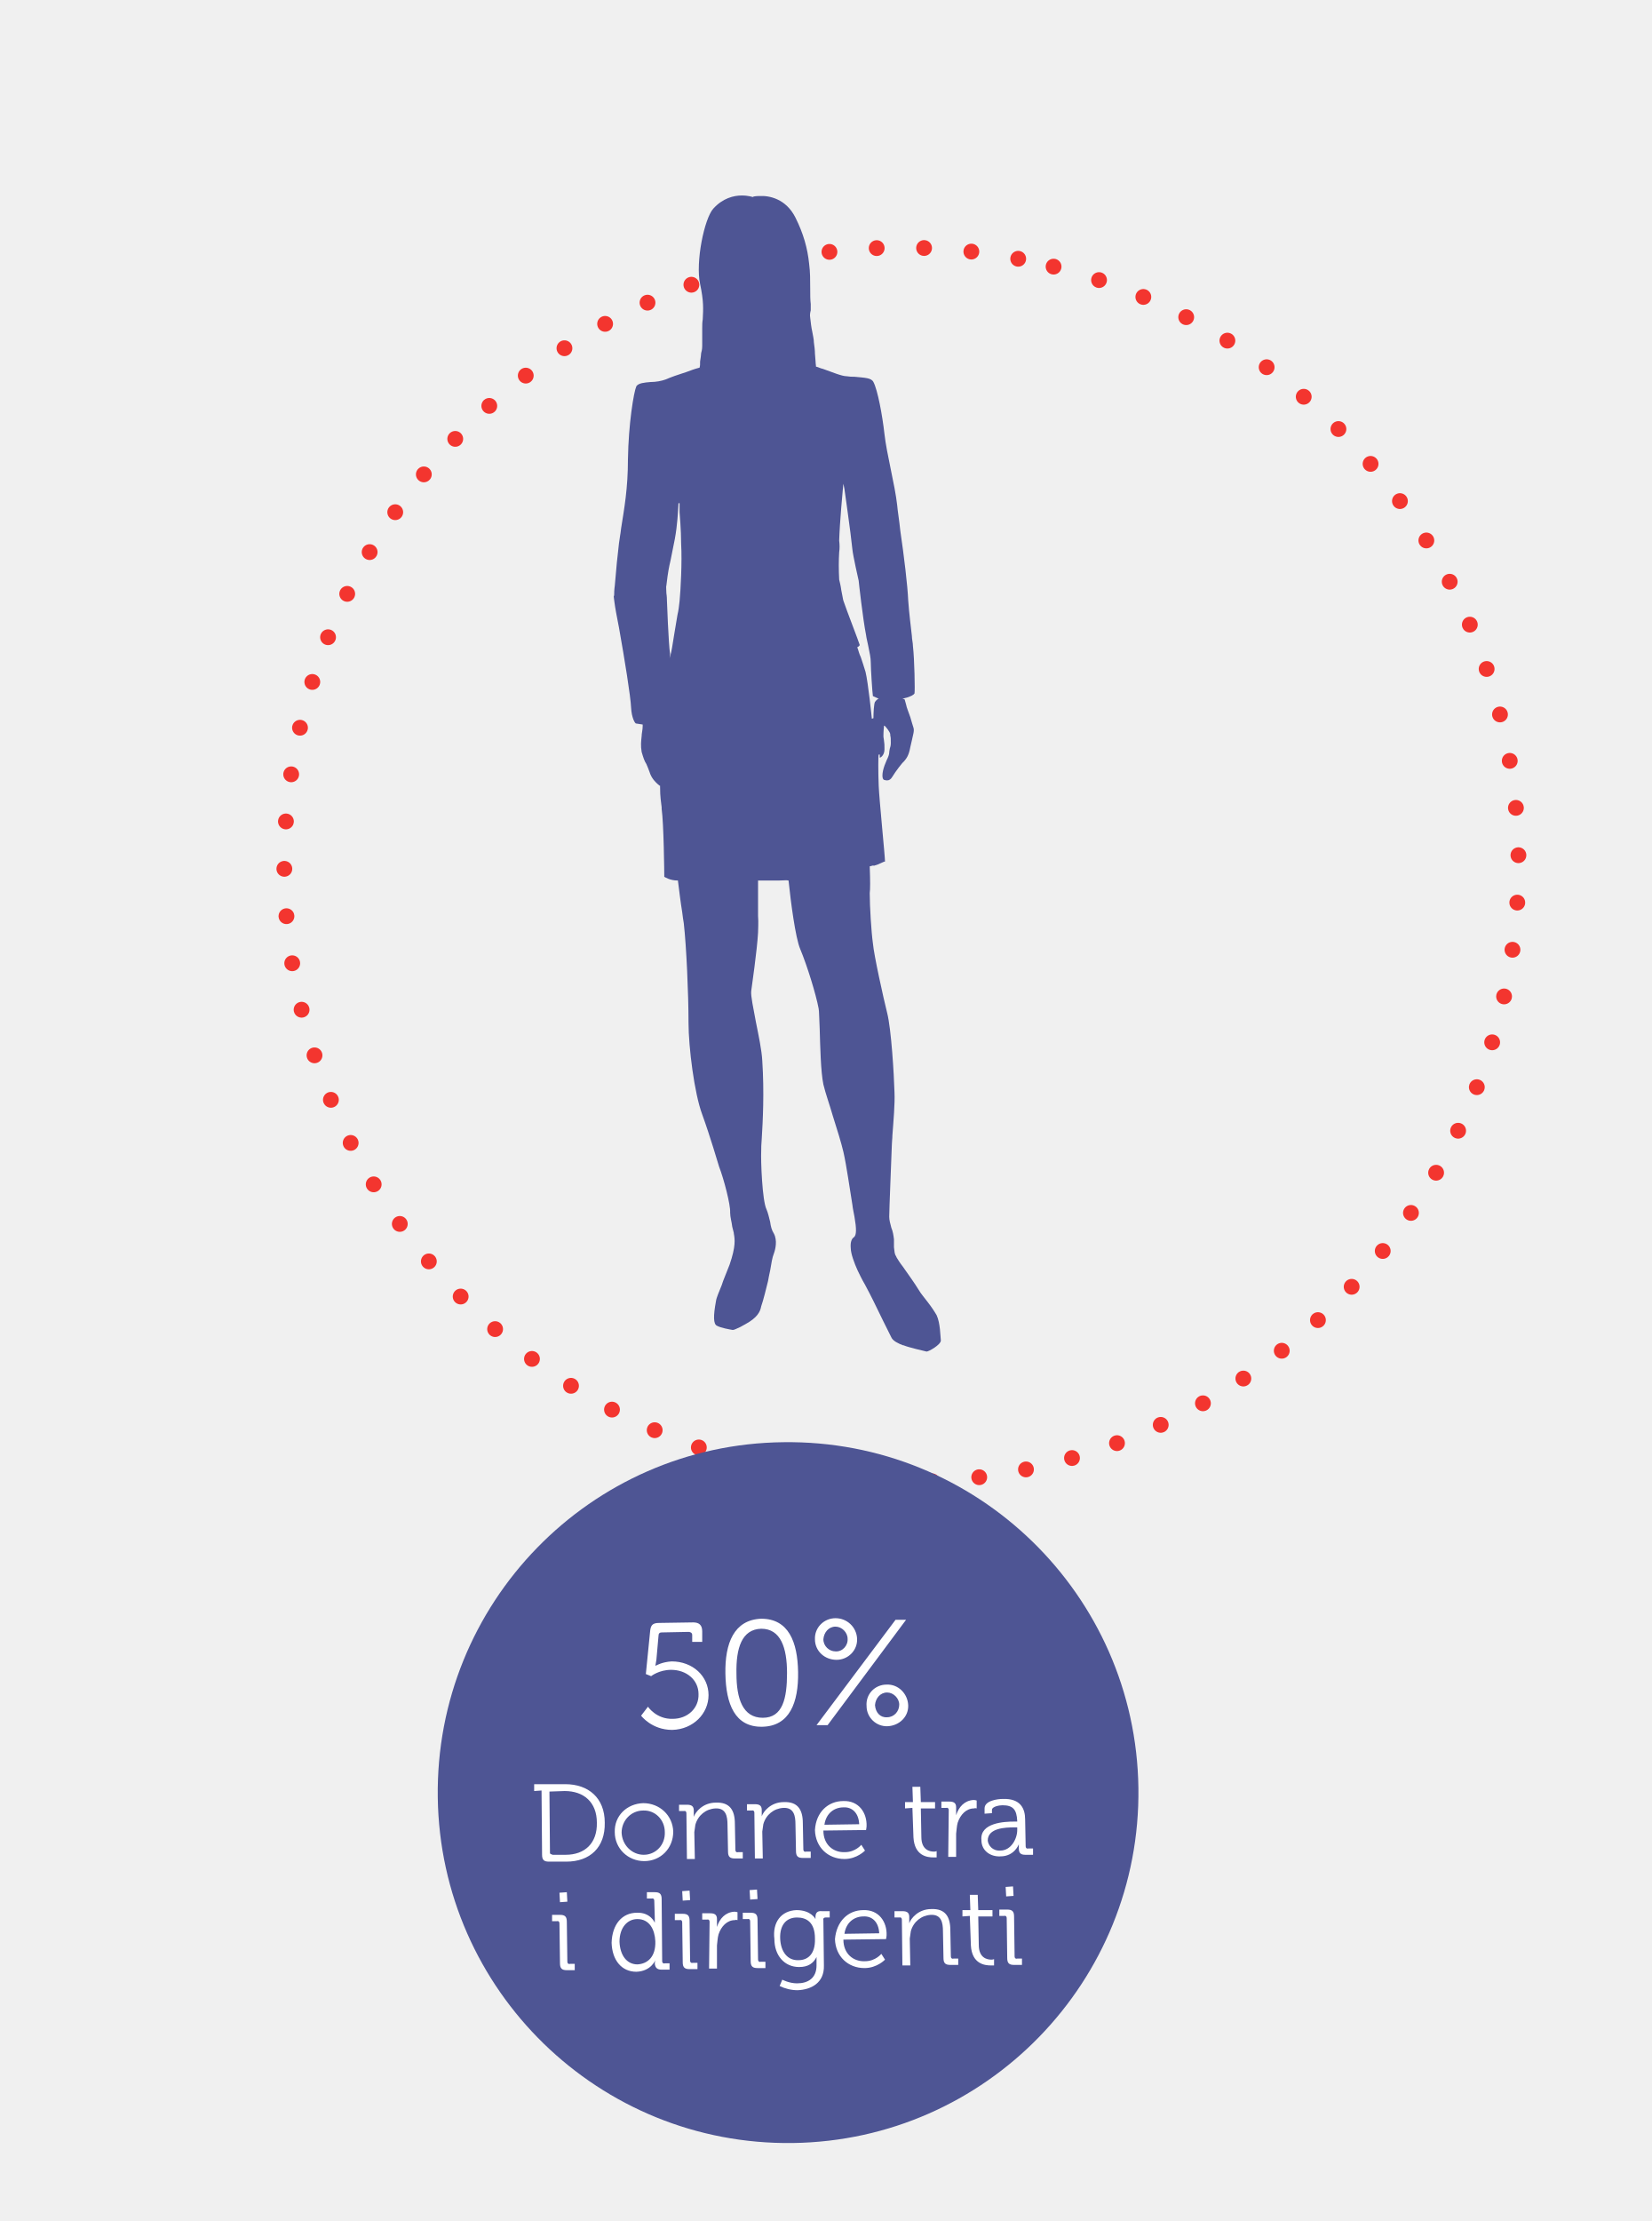
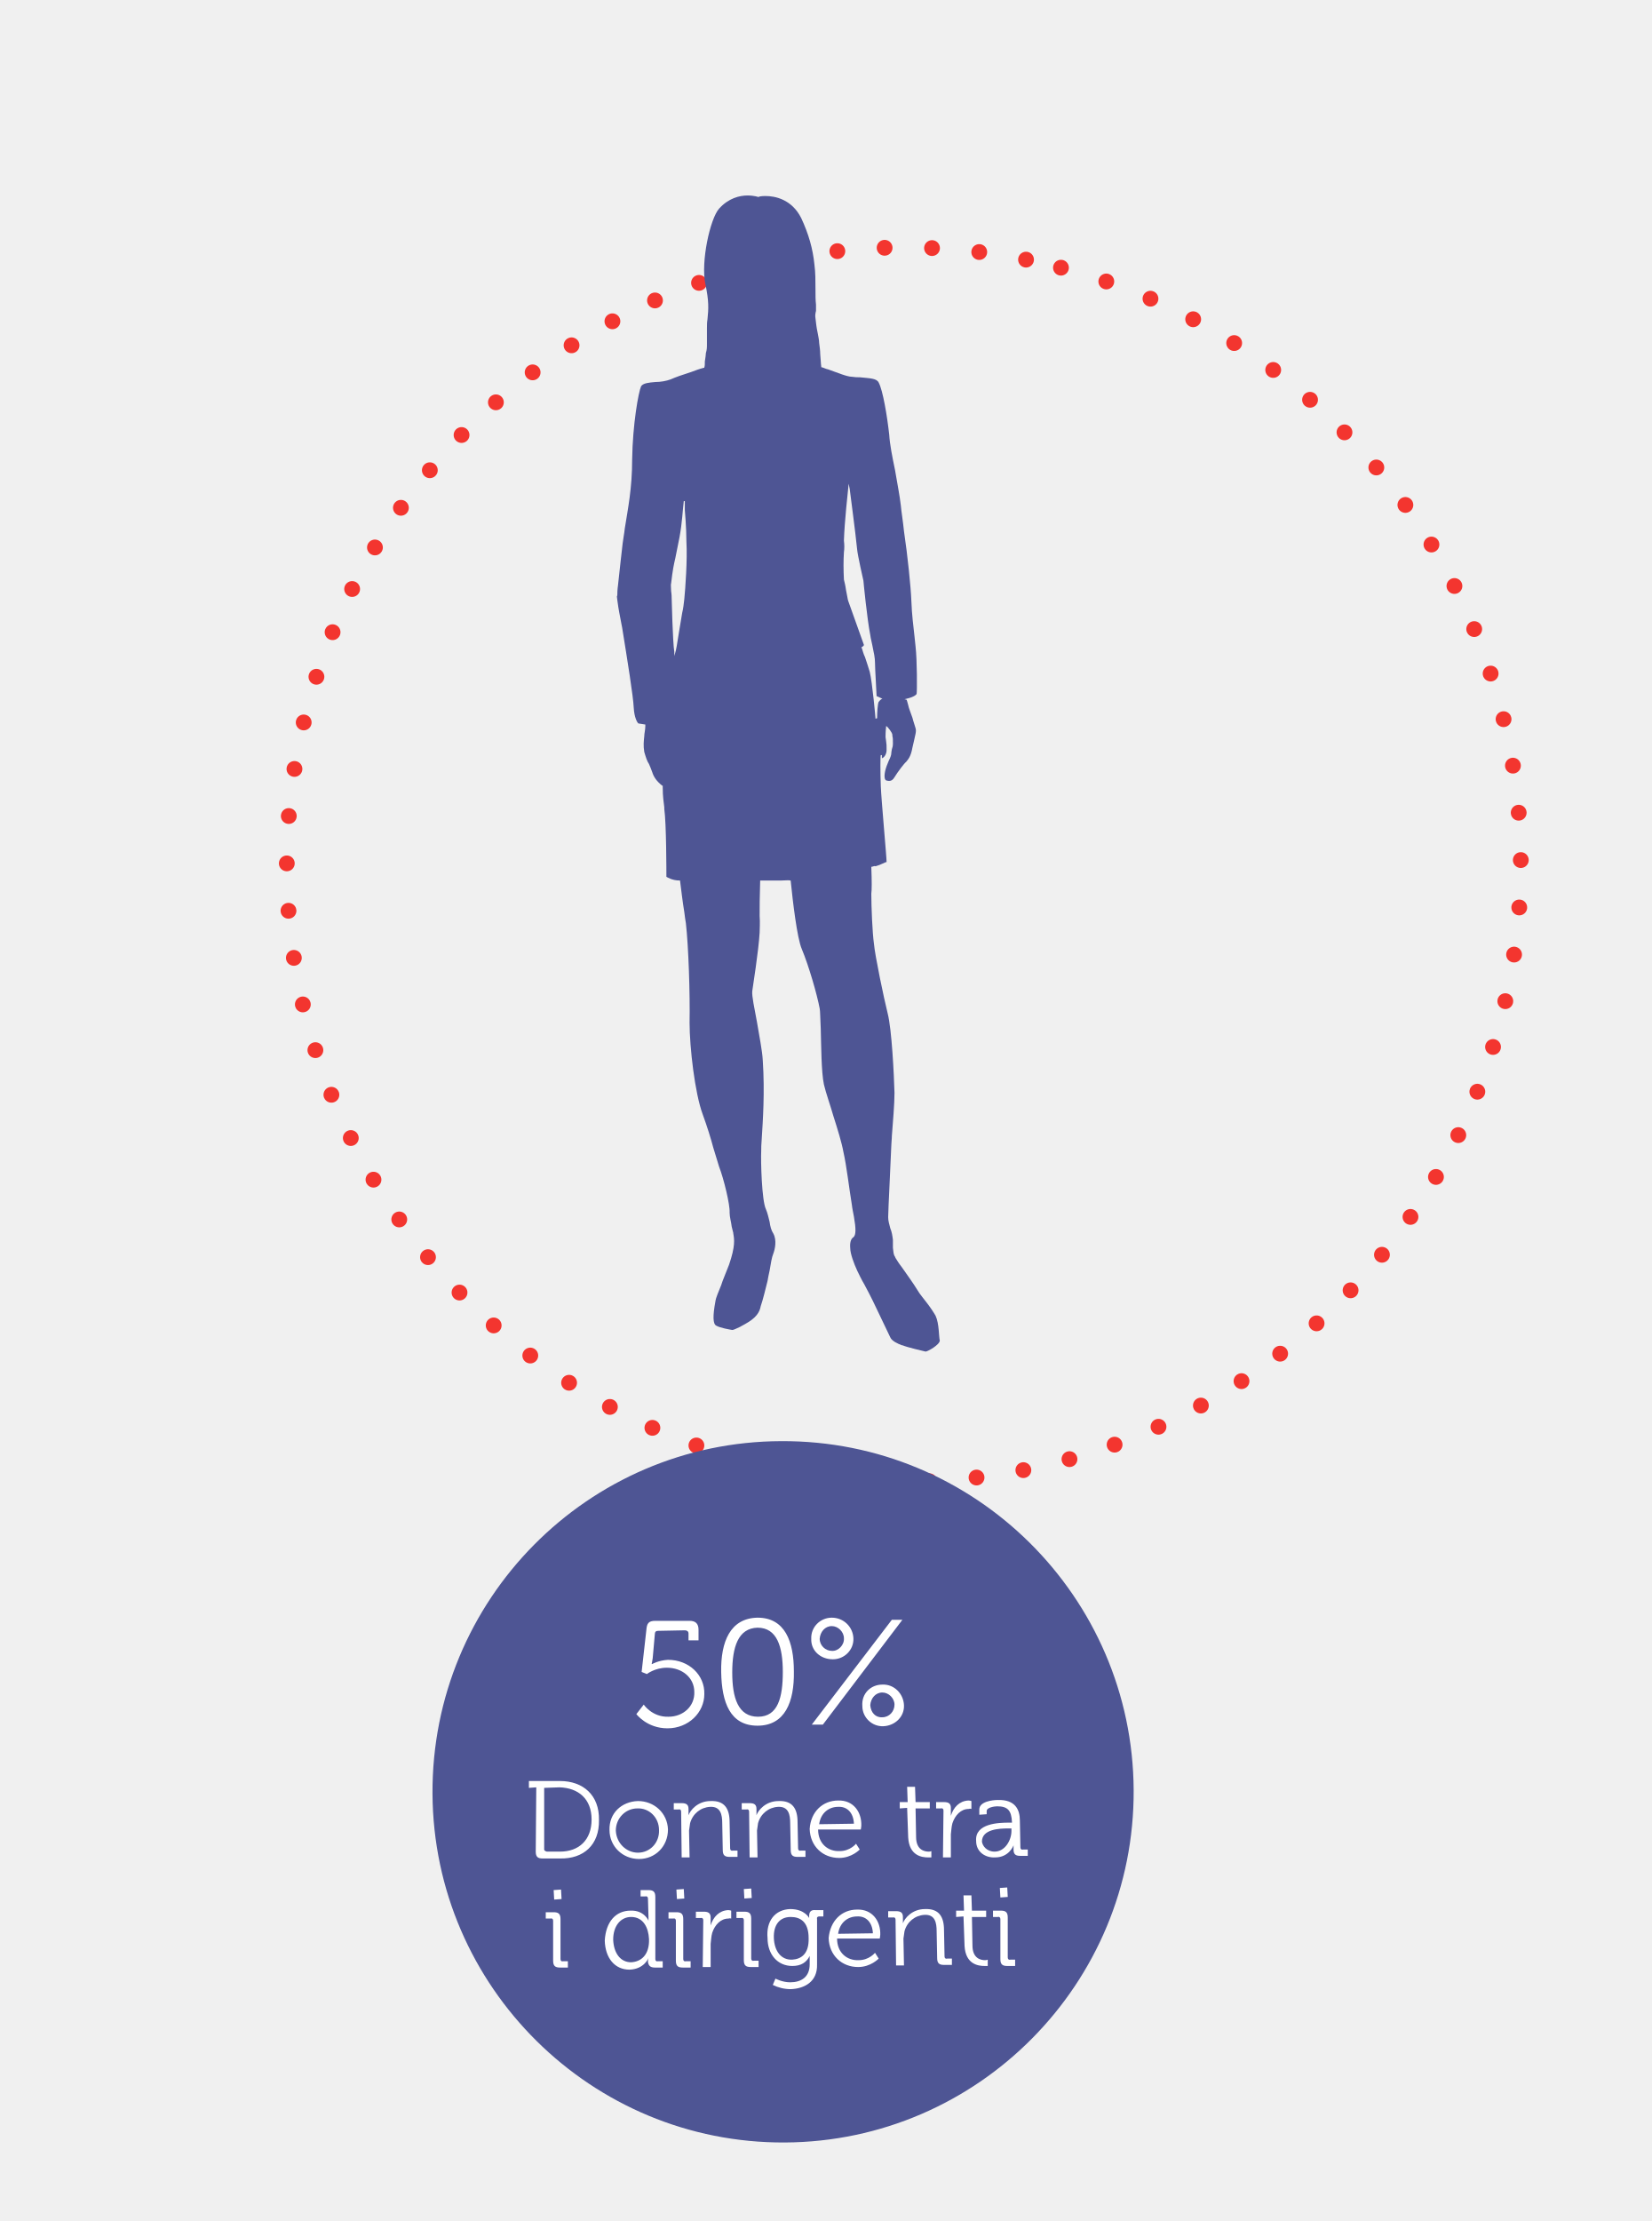
- <svg xmlns="http://www.w3.org/2000/svg" baseProfile="basic" id="Livello_1" viewBox="0 0 313.5 421.5">
+ <svg xmlns="http://www.w3.org/2000/svg" baseProfile="basic" viewBox="0 0 313.5 421.5">
  <style>.st0{fill:none;stroke:#f3352f;stroke-width:3;stroke-linecap:round;stroke-miterlimit:10;stroke-dasharray:0,9}.st1{fill:#4e5594}.st2{fill:#fff}</style>
-   <path class="st0" d="M200 50.6c62.7 16 100.6 79.7 84.6 142.4S205 293.6 142.3 277.6 41.7 198.1 57.6 135.4 137.3 34.7 200 50.6z" />
-   <path class="st1" d="M148.7 273.7c36.7-.5 66.9 28.9 67.4 65.6s-28.9 66.9-65.6 67.4c-36.7.5-66.9-28.9-67.4-65.6-.5-36.8 28.9-67 65.6-67.4zm29.1-24.1c-.4-.7-1-1.6-1.7-2.5-.6-.8-1.3-1.6-1.7-2.3-.8-1.3-1.8-2.7-3-4.4-.7-.9-.9-1.3-1.1-1.6-.1-.1-.1-.2-.2-.4-.3-.4-.3-.9-.4-1.7v-1.5c-.1-.8-.2-1.5-.5-2.2-.2-.8-.4-1.4-.4-2.1 0-1.3.4-10.8.5-13.7 0-.5.1-1.1.1-1.7.2-2.7.5-6 .4-8.2-.1-3.4-.6-12-1.4-15.1-.7-2.8-2.5-10.9-2.7-13.2-.3-2.1-.6-7-.6-9.5.1-.7.1-2.4 0-5v-.1h.1c.3-.1.6-.2.7-.1 1.1-.3 1.8-.8 2.1-.8 0-1-1.1-11.8-1.2-14.4-.1-2.6-.1-5.8 0-5.9h.2v.6c.4-.1.9-.7.9-1.6 0-.8 0-1.1-.1-1.7 0-.2-.1-.5-.1-.8 0-1 .1-1.8.1-1.8v-.2l.2.1c.1.1 1 1.1 1 1.6v.2c.1.3.1.7.1 1.4 0 .5-.1.8-.2 1.1 0 .2-.1.4-.1.7 0 .4-.2.9-.5 1.5-.1.3-.3.7-.4 1-.5 1.4-.5 2.5-.1 2.7.3.1.5.1.6.1.4 0 .7-.2 1-.7.6-1 1.9-2.7 2.2-2.9.4-.5.9-1 1.2-2.7.1-.5.2-.9.3-1.3.2-1 .5-1.8.3-2.4-.1-.4-.4-1.2-.6-2-.3-.9-.7-1.8-.8-2.4-.2-.8-.3-1-.3-1l-.4-.1.4-.1c1.3-.3 1.8-.7 1.9-.9.1-.5 0-6.4-.3-9 0-.6-.2-1.3-.2-1.9-.2-1.9-.5-4-.7-6.8-.1-2.6-.8-8.5-1.5-13.2-.2-2-.5-3.7-.6-4.9-.2-1.8-.7-4.3-1.2-6.7s-1-4.9-1.2-6.7c-.4-3.6-1.3-8.4-2.1-9.9-.4-.8-1.6-.8-3.6-1-.5 0-.9 0-1.5-.1-.9 0-2.8-.8-4.5-1.4-.5-.1-.8-.3-1.2-.4h-.1v-.1c-.1-.7-.1-1.5-.2-2.4 0-.6-.1-1.4-.2-2.1 0-.6-.2-1.4-.3-2-.2-.9-.3-1.8-.4-2.7-.1-.5 0-1 .1-1.4v-1.2c-.1-.8-.1-1.8-.1-3 0-1.5 0-3.1-.2-4.6-.3-3-1.1-5.8-2.6-8.8-1.8-3.6-5-4.2-6.8-4.1-.8 0-1.3.1-1.3.2 0 0-.8-.3-2.1-.3-1.5 0-3.6.5-5.4 2.5-1.7 1.9-3.4 10.1-2.5 14.3.7 3.3.6 4.7.5 6.7-.1.6-.1 1.1-.1 1.8v2.8c0 .8 0 1.1-.2 1.8 0 .2-.1 1-.2 1.6 0 .5 0 .9-.1 1.1v.1h-.1c-.8.2-1.6.5-2.4.8-1.6.5-3 1-3.9 1.4-.8.3-1.9.5-2.9.5-1.2.1-2.3.2-2.7.8-.5 1.1-1.5 7.2-1.6 13.9 0 5.5-.7 9.3-1.3 13.1-.1 1-.3 1.9-.4 2.8-.3 2.5-.5 4.5-.8 8.1 0 .1-.1.6-.1 1 0 .5 0 .9-.1 1l.1.8c.2 1.6.5 3 .8 4.6l.1.5c1.1 6.2 2.2 13 2.3 15.2.1 1.9.7 2.9.9 3l1.3.2v.3c0 .7-.2 1.4-.2 1.9-.1 1-.2 1.8 0 3 .3 1 .5 1.7.9 2.3.2.5.4.9.6 1.5.3 1 .9 1.8 1.9 2.6h.1v.1c0 2.3.2 2.9.3 4v.3c.4 2.8.5 12.1.5 12.9.2.1 1.1.7 2.5.7h.1v.1c.2 1.6.5 4.1.8 5.9.1.8.2 1.6.3 2.1.5 4.4.9 13.4.9 18.9 0 4.6 1.1 13.4 2.6 17.4.8 2.2 1.5 4.4 2.1 6.3.4 1.3.8 2.6 1.1 3.6.9 2.3 2.2 7.3 2.1 8.7 0 .9.3 1.8.4 2.7l.3 1.2v.1c.2 1.1.4 2.4-.8 5.9-.6 1.6-1.2 2.9-1.5 3.9-.5 1.3-1 2.3-1.1 3.1-.5 2.7-.5 4.3.2 4.6.7.4 2.4.7 3 .8.3 0 .8-.3 1.5-.6.2-.1.5-.3.9-.5 2.2-1.2 2.8-2.3 3-3.4.4-1.1 1-3.6 1.3-4.8.1-.5.2-1.2.4-2 .2-1.2.4-2.5.7-3.2.3-.8.7-2.5 0-3.8-.4-.6-.6-1.4-.7-2.2-.2-.8-.4-1.7-.7-2.4-.8-1.6-1.1-9.2-1-11.1 0-.5 0-1.2.1-2.3.2-3.2.5-8.8.1-14.8-.1-2-.7-4.8-1.2-7.3-.5-2.7-1-5-.9-5.9.1-.8 1.1-7.6 1.3-11.1 0-.8.1-1.8 0-3.2v-6.7h4.1c.8 0 1.4-.1 1.6 0h.1v.1c.4 3.9 1.3 10.8 2.2 12.9 1.3 3.1 3 8.6 3.5 11.3.1.4.1 2 .2 3.8.1 3.4.2 8.2.7 10.6.4 1.7 1.2 3.9 1.8 6 .8 2.5 1.6 5.1 2 6.8.6 2.6 1.2 7 1.7 10 .1.9.3 1.7.4 2.3.4 2.3.4 3.5-.1 3.9-.5.3-.7 1.1-.6 2.1 0 1 .7 2.9 1.3 4.2.3.6.8 1.7 1.4 2.7.6 1.1 1.2 2.3 1.6 3.1.8 1.7 3 6.1 3.4 6.9.3.7 1.4 1.2 2.2 1.5h.1c.9.4 4 1.1 4.4 1.2.4 0 2.7-1.3 2.7-2.1-.1-.8-.1-3.3-.8-4.8zm-50.6-125.5c-.3-1.8-.6-10.2-.6-10.2 0-.1 0-.7-.1-1.3 0-.6-.1-1.3 0-1.5.3-2.6.5-3.5.8-4.8.2-.9.4-2.1.8-4 .5-2.7.6-5.2.7-6.8h.2v1.7s.3 3.4.3 6c.2 3.4-.1 8.9-.3 10.9-.1.9-.2 1.8-.4 2.6l-.6 3.6c-.3 2-.6 3.7-.7 3.9l-.2.7.1-.8zm38.3 12.3c0-.1-.7-6.9-1.2-8.9-.3-1-.6-1.9-.9-2.8-.3-.6-.4-1.1-.6-1.7l-.1-.1.1-.1c.2-.1.4-.3.4-.4-.2-.7-2.5-6.6-3.1-8.4-.1-.3-.2-1.1-.4-2-.1-.8-.3-1.6-.4-2-.1-1.9-.1-3.6 0-5.2.1-.7.1-1.4 0-2.2.1-3.5.7-9.8.7-9.8l.1-1 .2 1c0 .1 1.2 8.3 1.5 11.4.1 1.2 1.2 6 1.2 6 0 .1.8 7.3 1.4 10.3.1.8.3 1.4.4 2 .3 1.5.5 2.3.5 3.3 0 1.2.3 5.7.4 6.3l1.1.5-.2.1s-.2.1-.5.5c-.2.3-.3 2.1-.3 3.1l-.3.1z" />
-   <path class="st2" d="M123 323.9s1.6 2.4 4.7 2.3c2.8 0 5-2 4.9-4.7 0-2.7-2.3-4.6-5.2-4.6-2.3 0-3.8 1.2-3.8 1.2l-1-.4.8-8c.1-1.2.4-1.7 1.7-1.7l6.5-.1c1.1 0 1.7.5 1.7 1.7v2h-1.9v-1.3c0-.4-.3-.6-.7-.6l-5.1.1c-.4 0-.6.2-.6.7l-.4 4.5c-.1.7-.2 1.1-.2 1.1h.1s1.2-.7 3-.8c4 0 7 2.8 7 6.4 0 3.5-2.9 6.5-6.9 6.6-3.9 0-5.9-2.7-5.9-2.7l1.3-1.7zm14.7-6.3c-.1-5.7 1.6-10.2 6.8-10.4 5.2 0 6.9 4.4 7 10.1.1 5.8-1.6 10.3-6.8 10.4s-6.9-4.3-7-10.1zm11.7-.1c0-4.8-1.2-8.4-4.9-8.4-3.7.1-4.8 3.7-4.7 8.5 0 4.8 1.2 8.4 5 8.4s4.6-3.7 4.6-8.5zm5.3-6.4c-.1-2.2 1.7-4 3.9-4s4 1.7 4.1 3.9c.1 2.2-1.7 4-3.9 4-2.3 0-4.1-1.7-4.1-3.9zm15.3-3.7h2l-14.9 20H155l15-20zm-9.1 3.6c0-1.2-1.1-2.3-2.3-2.3-1.3 0-2.2 1.1-2.3 2.4 0 1.3 1.1 2.3 2.3 2.3 1.3.1 2.4-1.1 2.3-2.4zm7.4 8.7c2.2-.1 4 1.7 4.1 3.9.1 2.2-1.7 3.9-3.9 4s-4-1.7-4-3.8c-.2-2.3 1.6-4.1 3.8-4.1zm.1 6.2c1.3 0 2.3-1.1 2.3-2.4 0-1.2-1.1-2.3-2.3-2.3-1.3 0-2.2 1.1-2.3 2.4.1 1.4 1 2.4 2.3 2.3zm-65.6 13.9l-1.4.1v-1.3h5.9c4.4 0 7.5 2.6 7.5 7.3.1 4.7-2.8 7.4-7.3 7.4h-3.3c-.9 0-1.3-.3-1.3-1.3l-.1-12.2zm2.1 12.2h2.5c3.6 0 6-2.2 5.9-6.1 0-3.9-2.5-6-6.1-6l-2.9.1.1 11.7c0 .1.2.2.5.3zm17.2-9.8c3.1 0 5.6 2.3 5.7 5.4 0 3.2-2.4 5.6-5.5 5.6s-5.6-2.4-5.6-5.5c-.1-3.1 2.3-5.4 5.4-5.5zm.1 9.8c2.3 0 4.1-1.9 4-4.3 0-2.4-1.9-4.2-4.1-4.1-2.3 0-4.1 1.9-4.1 4.2.1 2.4 2 4.2 4.2 4.2zm8.1-7.9c0-.3-.2-.5-.5-.4h-.9v-1.2h1.5c.9 0 1.3.3 1.3 1.1v1.2c.3-.9 1.7-2.7 4.2-2.7 2.6-.1 3.6 1.4 3.6 4l.1 5c0 .3.2.5.5.4h.9v1.2h-1.5c-.9 0-1.3-.3-1.3-1.3l-.1-5.1c0-1.6-.3-3.2-2.3-3.1-1.8.1-3.3 1.3-3.8 3.1-.1.5-.1.9-.2 1.4l.1 5.1h-1.5l-.1-8.7zm12.9-.1c0-.3-.2-.5-.5-.4h-.9v-1.2h1.5c.9 0 1.3.3 1.3 1.1v1.2c.3-.9 1.7-2.7 4.2-2.7 2.6-.1 3.6 1.4 3.6 4l.1 5c0 .3.2.5.5.4h.9v1.2h-1.5c-.9 0-1.3-.3-1.3-1.3l-.1-5.1c0-1.6-.3-3.2-2.3-3.1-1.8.1-3.3 1.3-3.8 3.1-.1.5-.1.9-.2 1.4l.1 5.1h-1.5l-.1-8.7zm16.9-2.2c2.9-.1 4.5 2.2 4.4 4.8 0 .2-.1.7-.1.7l-8.1.1c0 2.7 1.9 4.2 4.1 4.1 2 0 3.1-1.4 3.1-1.4l.7 1.1s-1.5 1.6-3.9 1.6c-3.1 0-5.5-2.2-5.6-5.5.2-3.4 2.5-5.5 5.4-5.5zm3 4.4c-.1-2.2-1.4-3.3-3-3.2-1.7 0-3.3 1.1-3.6 3.3l6.6-.1zm10.1-3.1l-1.4.1V342h1.5l-.1-2.9h1.5l.1 2.9h2.7v1.2h-2.7l.1 5.4c0 2.5 1.6 2.8 2.4 2.8.3 0 .5-.1.5-.1v1.2h-.6c-1.2 0-3.6-.3-3.8-3.8l-.2-5.6zm6.9.4c0-.3-.2-.5-.5-.4h-.9v-1.2h1.5c.9 0 1.3.3 1.3 1.1v1.5c.5-1.6 1.6-2.8 3.3-2.9.3 0 .6.1.6.1v1.5s-.3-.1-.5 0c-1.5 0-2.6 1.2-3.1 2.7-.2.7-.2 1.4-.3 2.1v4.4H180l.1-8.9zm12.4 2.2h.6v-.1c-.1-2.2-.8-3-2.8-3-.5 0-2 .2-2 .9v.6l-1.4.1v-1c0-1.5 2.5-1.8 3.5-1.8 3.3-.1 4.2 1.8 4.2 3.9l.1 5.1c0 .3.2.5.5.4h.9v1.2h-1.5c-.9 0-1.2-.4-1.2-1.2v-.8s-.8 2.3-3.5 2.3c-1.8.1-3.6-1-3.6-3.1-.3-3.3 4.4-3.5 6.2-3.5zm-2.6 5.5c2 0 3.2-2.2 3.2-3.9v-.5h-.6c-1.6 0-5 .1-5 2.5.1.9.9 2 2.4 1.9zM106.2 365c0-.3-.2-.5-.5-.4h-.9v-1.2h1.5c.9 0 1.3.3 1.3 1.3l.1 7.6c0 .3.2.5.5.4h.9v1.2h-1.5c-.9 0-1.3-.3-1.3-1.3l-.1-7.6zm0-5.8l1.4-.1.1 1.8-1.4.1-.1-1.8zm14.7 3.8c2.6-.1 3.4 1.9 3.4 1.9v-.8l-.1-3.4c0-.3-.2-.5-.5-.4h-.9v-1.2h1.5c.9 0 1.3.3 1.3 1.3l.1 11.8c0 .3.2.5.5.4h.9v1.2h-1.5c-.9 0-1.2-.4-1.3-1.1 0-.4.1-.7.1-.7s-.8 2.1-3.6 2.2c-2.8 0-4.6-2.2-4.7-5.5.1-3.5 2-5.7 4.8-5.7zm3.5 5.4c-.1-2.2-1.1-4.2-3.4-4.2-1.9 0-3.4 1.6-3.4 4.3.1 2.6 1.4 4.3 3.4 4.3 1.9-.1 3.5-1.4 3.4-4.4zm5.1-3.6c0-.3-.2-.5-.5-.4h-.9v-1.2h1.5c.9 0 1.3.3 1.3 1.3l.1 7.6c0 .3.2.5.5.4h.9v1.2h-1.5c-.9 0-1.3-.3-1.3-1.3l-.1-7.6zm0-5.9l1.4-.1.1 1.8-1.4.1-.1-1.8zm5.2 5.8c0-.3-.2-.5-.5-.4h-.9v-1.2h1.5c.9 0 1.3.3 1.3 1.1v1.5c.5-1.6 1.6-2.8 3.3-2.9.3 0 .6.1.6.1v1.5s-.3-.1-.5 0c-1.5 0-2.6 1.2-3.1 2.7-.2.7-.2 1.4-.3 2.1v4.4h-1.5l.1-8.9zm7.7-.1c0-.3-.2-.5-.5-.4h-.9V363h1.5c.9 0 1.3.3 1.3 1.3l.1 7.6c0 .3.2.5.5.4h.9v1.2h-1.5c-.9 0-1.3-.3-1.3-1.3l-.1-7.6zm-.1-5.9l1.4-.1.1 1.8-1.4.1-.1-1.8zm8.9 3.8c2.8 0 3.6 1.7 3.6 1.7v-.4c0-.7.3-1.2 1.2-1.1h1.5v1.2h-.8c-.3 0-.5.2-.4.5l.1 8.6c.1 3.3-2.4 4.6-5 4.7-1.2 0-2.4-.3-3.4-.8l.5-1.2s1.3.7 2.8.7c2.1 0 3.7-1 3.7-3.4v-1.6c-.6 1.2-1.6 1.9-3.3 1.9-2.8 0-4.7-2.2-4.7-5.3-.4-3.2 1.3-5.4 4.2-5.5zm3.5 5.4c0-3.1-1.6-4-3.4-4-2.1 0-3.3 1.5-3.2 4 .1 2.5 1.4 4.2 3.5 4.1 1.6 0 3.2-1 3.1-4.1zm9.2-5.4c2.9-.1 4.5 2.2 4.4 4.8 0 .2-.1.7-.1.7l-8.1.1c0 2.7 1.9 4.2 4.1 4.1 2 0 3.1-1.4 3.1-1.4l.7 1.1s-1.5 1.6-3.9 1.6c-3.1 0-5.5-2.2-5.6-5.5.3-3.4 2.5-5.5 5.4-5.5zm3 4.4c-.1-2.2-1.4-3.3-3-3.2-1.7 0-3.3 1.1-3.6 3.3l6.6-.1zm4.3-2.6c0-.3-.2-.5-.5-.4h-.9v-1.2h1.5c.9 0 1.3.3 1.3 1.1v1.2c.3-.9 1.7-2.7 4.2-2.7 2.6-.1 3.6 1.4 3.6 4l.1 5c0 .3.2.5.5.4h.9v1.2h-1.5c-.9 0-1.3-.3-1.3-1.3l-.1-5.1c0-1.6-.3-3.2-2.3-3.1-1.8.1-3.3 1.3-3.8 3.1-.1.5-.1.9-.2 1.4l.1 5.1h-1.5l-.1-8.7zm12.9-.7l-1.4.1v-1.2h1.5l-.1-2.9h1.5l.1 2.9h2.7v1.2h-2.7l.1 5.4c0 2.5 1.6 2.8 2.4 2.8.3 0 .5-.1.5-.1v1.2h-.6c-1.2 0-3.6-.3-3.8-3.8l-.2-5.6zm7 .4c0-.3-.2-.5-.5-.4h-.9v-1.2h1.5c.9 0 1.3.3 1.3 1.3l.1 7.6c0 .3.2.5.5.4h.9v1.2h-1.5c-.9 0-1.3-.3-1.3-1.3l-.1-7.6zm-.2-5.9l1.4-.1.1 1.8-1.4.1-.1-1.8z" />
+   <path class="st0" d="M201.4 50.8c62.6 16.5 99.9 80.5 83.4 143.1-16.5 62.6-80.4 99.9-143 83.4-62.5-16.5-99.9-80.3-83.5-142.8s80.5-100.1 143.1-83.7z" />
+   <path class="st1" d="M148.3 273.5c36.7-.2 66.7 29.5 66.9 66.2s-29.5 66.7-66.2 66.9c-36.7.2-66.7-29.5-66.9-66.2-.2-36.8 29.5-66.8 66.2-66.9zm29.3-23.8c-.4-.7-1-1.6-1.7-2.5-.6-.8-1.3-1.6-1.7-2.3-.8-1.3-1.8-2.7-3-4.4-.7-.9-.9-1.3-1.1-1.6-.1-.1-.1-.2-.2-.4-.3-.4-.3-.9-.4-1.7v-1.5c-.1-.8-.2-1.5-.5-2.2-.2-.8-.4-1.4-.4-2.1 0-1.3.5-10.8.6-13.7 0-.5.1-1.1.1-1.7.2-2.7.5-6 .5-8.2-.1-3.4-.5-12-1.3-15.1-.7-2.8-2.4-10.9-2.6-13.2-.3-2.1-.5-7-.5-9.5.1-.7.1-2.4 0-5v-.1h.1c.3-.1.6-.2.7-.1 1.1-.3 1.8-.8 2.1-.8 0-1-1-11.8-1.1-14.4-.1-2.6-.1-5.8 0-5.9h.2v.6c.4-.1.9-.7.9-1.6 0-.8 0-1.1-.1-1.7 0-.2-.1-.5-.1-.8 0-1 .1-1.8.1-1.8v-.2l.2.1c.1.1 1 1.1 1 1.6v.2c.1.3.1.7.1 1.4 0 .5-.1.8-.2 1.1 0 .2-.1.4-.1.7 0 .4-.2.9-.5 1.5l-.4 1c-.5 1.4-.5 2.5-.1 2.7.3.1.5.1.6.1.4 0 .7-.2 1-.7.6-1 1.9-2.7 2.2-2.9.4-.5.9-1 1.2-2.7.1-.5.2-.9.3-1.3.2-1 .5-1.8.3-2.4-.1-.4-.4-1.2-.6-2-.3-.9-.7-1.8-.8-2.4-.2-.8-.3-1-.3-1l-.4-.1.4-.1c1.3-.3 1.8-.7 1.9-.9.1-.5.1-6.4-.2-9l-.2-1.9c-.2-1.9-.5-4-.6-6.8-.1-2.6-.7-8.5-1.4-13.2-.2-2-.5-3.7-.6-4.9-.2-1.8-.7-4.3-1.1-6.7-.5-2.4-1-4.9-1.1-6.7-.4-3.6-1.2-8.4-2-9.9-.4-.8-1.6-.8-3.6-1-.5 0-.9 0-1.5-.1-.9 0-2.8-.8-4.5-1.4-.5-.1-.8-.3-1.2-.4h-.1v-.1c-.1-.7-.1-1.5-.2-2.4 0-.6-.1-1.4-.2-2.1 0-.6-.2-1.4-.3-2-.2-.9-.3-1.8-.4-2.7-.1-.5 0-1 .1-1.4v-1.2c-.1-.8-.1-1.8-.1-3 0-1.5 0-3.1-.2-4.6-.3-3-1.1-5.8-2.5-8.8-1.8-3.6-5-4.2-6.8-4.2-.8 0-1.3.1-1.3.2 0 0-.8-.3-2.1-.3-1.5 0-3.6.5-5.4 2.5-1.7 1.9-3.5 10.1-2.6 14.3.7 3.3.6 4.7.4 6.7-.1.6-.1 1.1-.1 1.8v2.8c0 .8 0 1.1-.2 1.8 0 .2-.1 1-.2 1.6 0 .5 0 .9-.1 1.1v.1h-.1c-.8.2-1.6.5-2.4.8-1.6.5-3 1-3.9 1.4-.8.3-1.9.5-2.9.5-1.2.1-2.3.2-2.7.8-.5 1.1-1.6 7.2-1.7 13.9 0 5.5-.8 9.3-1.4 13.1-.1 1-.3 1.9-.4 2.8-.3 2.5-.5 4.5-.9 8.1 0 .1-.1.6-.1 1 0 .5 0 .9-.1 1l.1.8c.2 1.6.5 3 .8 4.6l.1.5c1 6.2 2.1 13 2.2 15.2.1 1.9.7 2.9.9 3l1.3.2v.3c0 .7-.2 1.4-.2 1.9-.1 1-.2 1.8 0 3 .3 1 .5 1.7.9 2.3.2.5.4.9.6 1.5.3 1 .9 1.8 1.9 2.6h.1v.1c0 2.3.2 2.9.3 4v.3c.4 2.8.4 12.1.4 12.9.2.1 1.1.7 2.5.7h.1v.1c.2 1.6.5 4.1.8 5.9.1.8.2 1.6.3 2.1.5 4.4.8 13.4.7 18.9 0 4.6 1 13.4 2.5 17.4.8 2.2 1.5 4.4 2 6.3.4 1.3.8 2.6 1.1 3.6.9 2.3 2.1 7.3 2 8.7 0 .9.3 1.8.4 2.7l.3 1.2v.1c.2 1.1.4 2.4-.8 5.9-.6 1.6-1.2 2.9-1.5 3.9-.5 1.3-1 2.3-1.1 3.1-.5 2.7-.5 4.3.2 4.6.7.4 2.4.7 3 .8.3 0 .8-.3 1.5-.6.2-.1.5-.3.9-.5 2.2-1.2 2.8-2.3 3-3.4.4-1.1 1-3.6 1.3-4.8.1-.5.2-1.2.4-2 .2-1.2.4-2.5.7-3.2.3-.8.7-2.5 0-3.8-.4-.6-.6-1.4-.7-2.2-.2-.8-.4-1.7-.7-2.4-.8-1.6-1-9.2-.9-11.1 0-.5 0-1.2.1-2.3.2-3.2.6-8.8.2-14.8-.1-2-.7-4.8-1.1-7.3-.5-2.7-1-5-.9-5.9.1-.8 1.2-7.6 1.4-11.1 0-.8.1-1.8 0-3.2 0-1.6 0-3.7.1-6.6v-.1h4.1c.8 0 1.4-.1 1.6 0h.1v.1c.4 3.9 1.2 10.8 2.1 12.9 1.3 3.1 2.9 8.6 3.4 11.3.1.4.1 2 .2 3.8.1 3.4.1 8.2.6 10.6.4 1.7 1.2 3.9 1.8 6 .8 2.5 1.6 5.1 1.9 6.8.6 2.6 1.1 7 1.6 10 .1.9.3 1.7.4 2.3.4 2.3.4 3.5-.1 3.9-.5.3-.7 1.1-.6 2.1 0 1 .7 2.9 1.3 4.2.3.6.8 1.7 1.4 2.7.6 1.1 1.2 2.3 1.6 3.1.8 1.7 2.9 6.1 3.3 6.9.3.7 1.4 1.2 2.2 1.5h.1c.9.4 4 1.1 4.4 1.2.4 0 2.7-1.3 2.7-2.1-.2-.7-.1-3.2-.8-4.7zm-49.6-126c-.3-1.8-.5-10.2-.5-10.2 0-.1 0-.7-.1-1.3 0-.6-.1-1.3 0-1.5.3-2.6.5-3.5.8-4.8.2-.9.4-2.1.8-4 .5-2.7.6-5.2.8-6.8h.2v1.7s.3 3.4.3 6c.2 3.4-.2 8.9-.4 10.9-.1.9-.2 1.8-.4 2.6l-.6 3.6c-.3 2-.6 3.7-.7 3.9l-.2.7v-.8zm38.2 12.7c0-.1-.6-6.9-1.1-8.9-.3-1-.6-1.9-.9-2.8-.3-.6-.4-1.1-.6-1.7l-.1-.1.1-.1c.2-.1.4-.3.4-.4l-3-8.4c-.1-.3-.2-1.1-.4-2-.1-.8-.3-1.6-.4-2-.1-1.9-.1-3.6 0-5.2.1-.7.1-1.4 0-2.2.1-3.5.8-9.8.8-9.8l.1-1 .2 1c0 .1 1.1 8.3 1.4 11.4.1 1.2 1.2 6 1.2 6 0 .1.7 7.3 1.3 10.3.1.8.3 1.4.4 2 .3 1.5.5 2.3.5 3.3 0 1.2.3 5.7.3 6.3l1.1.5-.2.1s-.2.1-.5.5c-.2.3-.3 2.1-.3 3.1l-.3.1z" />
+   <path class="st2" d="M122.2 323.5s1.6 2.4 4.7 2.3c2.8 0 5-2 4.9-4.7 0-2.7-2.3-4.6-5.2-4.6-2.3 0-3.8 1.2-3.8 1.2l-1-.4.9-8c.1-1.2.4-1.7 1.7-1.7h6.5c1.1 0 1.7.5 1.7 1.7v2h-1.9V310c0-.4-.3-.6-.7-.6l-5.1.1c-.4 0-.6.2-.6.7l-.4 4.5c-.1.7-.2 1.1-.2 1.1h.1s1.2-.7 3-.8c4 0 7 2.9 6.9 6.5 0 3.5-3 6.5-7 6.5-3.9 0-5.9-2.7-5.9-2.7l1.4-1.8zm14.7-6.2c-.1-5.7 1.7-10.2 6.9-10.3 5.2 0 6.9 4.5 6.9 10.2.1 5.8-1.7 10.3-6.9 10.3s-6.8-4.4-6.9-10.2zm11.7 0c0-4.8-1.1-8.4-4.8-8.4-3.7.1-4.8 3.7-4.8 8.5s1.1 8.4 4.9 8.4c3.8 0 4.7-3.7 4.7-8.5zm5.4-6.3c-.1-2.2 1.7-4 3.9-4s4 1.7 4.1 3.9c.1 2.2-1.7 4-3.9 4-2.4 0-4.2-1.7-4.1-3.9zm15.3-3.6h2l-15.1 19.9h-2.1l15.2-19.9zm-9.1 3.5c0-1.2-1.1-2.3-2.3-2.3-1.3 0-2.2 1.1-2.3 2.4 0 1.3 1.1 2.3 2.3 2.3 1.2.1 2.4-1.1 2.3-2.4zm7.3 8.8c2.2-.1 4 1.7 4.1 3.9s-1.7 3.9-3.9 4c-2.2.1-4-1.7-4-3.8-.2-2.4 1.6-4.1 3.8-4.1zm0 6.2c1.3 0 2.3-1.1 2.3-2.4 0-1.2-1.1-2.3-2.3-2.3-1.3 0-2.2 1.1-2.3 2.4.1 1.4 1 2.4 2.3 2.3zm-65.7 13.3l-1.4.1V338h5.9c4.4 0 7.5 2.7 7.4 7.4.1 4.7-2.9 7.4-7.4 7.3H103c-.9 0-1.3-.3-1.3-1.3l.1-12.2zm2 12.2h2.5c3.6 0 6-2.2 6-6.1 0-3.9-2.5-6-6.1-6.1l-2.9.1V351c0 .2.2.3.5.4zm17.3-9.6c3.1 0 5.6 2.3 5.7 5.4 0 3.2-2.4 5.6-5.5 5.6s-5.6-2.4-5.6-5.5c-.1-3.2 2.3-5.4 5.4-5.5zm0 9.8c2.3 0 4.1-1.9 4-4.3 0-2.4-1.9-4.2-4.1-4.1-2.3 0-4.1 1.9-4.1 4.2.1 2.4 2 4.2 4.2 4.2zm8.2-7.8c0-.3-.2-.5-.5-.4h-.9v-1.2h1.5c.9 0 1.3.3 1.3 1.1v1.2c.3-.9 1.7-2.7 4.2-2.7 2.6-.1 3.6 1.4 3.6 4l.1 5c0 .3.2.5.5.4h.9v1.2h-1.5c-.9 0-1.3-.3-1.3-1.3l-.1-5.1c0-1.6-.3-3.2-2.3-3.1-1.8.1-3.3 1.3-3.8 3.1l-.2 1.4.1 5.1h-1.5l-.1-8.7zm12.9 0c0-.3-.2-.5-.5-.4h-.9v-1.2h1.5c.9 0 1.3.3 1.3 1.1v1.2c.3-.9 1.7-2.7 4.2-2.7 2.6-.1 3.6 1.4 3.6 4l.1 5c0 .3.2.5.5.4h.9v1.2h-1.5c-.9 0-1.3-.3-1.3-1.3l-.1-5.1c0-1.6-.3-3.2-2.3-3.1-1.8.1-3.3 1.3-3.8 3.1l-.2 1.4.1 5.1h-1.5l-.1-8.7zm16.9-2.1c2.9-.1 4.5 2.2 4.4 4.8 0 .2-.1.7-.1.7h-8.1c0 2.7 1.9 4.2 4.1 4.1 2 0 3.1-1.4 3.1-1.4l.7 1.1s-1.5 1.6-3.9 1.6c-3.1 0-5.5-2.2-5.6-5.5.2-3.3 2.5-5.4 5.4-5.4zm3 4.4c-.1-2.2-1.4-3.3-3-3.2-1.7 0-3.3 1.1-3.6 3.3l6.6-.1zm10.1-3l-1.4.1V342h1.5l-.1-2.9h1.5l.1 2.9h2.7v1.2h-2.7l.1 5.4c0 2.5 1.6 2.8 2.4 2.8.3 0 .5-.1.5-.1v1.2h-.6c-1.2 0-3.6-.3-3.8-3.8l-.2-5.6zm6.9.5c0-.3-.2-.5-.5-.4h-.9V342h1.5c.9 0 1.3.3 1.3 1.1v1.5c.5-1.6 1.6-2.8 3.3-2.9.3 0 .6.1.6.1v1.5s-.3-.1-.5 0c-1.5 0-2.6 1.2-3.1 2.7-.2.7-.2 1.4-.3 2.1v4.4H179l.1-8.9zm12.4 2.3h.6v-.1c-.1-2.2-.8-3-2.8-3-.5 0-2 .2-2 .9v.6l-1.4.1v-1c0-1.5 2.5-1.8 3.5-1.8 3.3-.1 4.2 1.8 4.2 3.9l.1 5.1c0 .3.2.5.5.4h.9v1.2h-1.5c-.9 0-1.2-.4-1.2-1.2v-.8s-.8 2.3-3.5 2.3c-1.8.1-3.6-1-3.6-3.1-.3-3.4 4.4-3.5 6.2-3.5zm-2.7 5.5c2 0 3.2-2.2 3.2-3.9v-.5h-.6c-1.6 0-5 .1-5 2.5.1.8.9 1.9 2.4 1.9zM105 364.5c0-.3-.2-.5-.5-.4h-.9v-1.2h1.5c.9 0 1.3.3 1.3 1.3v7.6c0 .3.2.5.5.4h.9v1.2h-1.5c-.9 0-1.3-.3-1.3-1.3v-7.6zm.1-5.8l1.4-.1.1 1.8-1.4.1-.1-1.8zm14.6 3.9c2.6-.1 3.4 1.9 3.4 1.9v-.8l-.1-3.4c0-.3-.2-.5-.5-.4h-.9v-1.2h1.5c.9 0 1.3.3 1.3 1.3v11.8c0 .3.2.5.5.4h.9v1.2h-1.5c-.9 0-1.2-.4-1.3-1.1 0-.4.1-.7.1-.7s-.8 2.1-3.6 2.2c-2.8 0-4.6-2.2-4.7-5.5.2-3.6 2.1-5.7 4.9-5.7zm3.5 5.4c-.1-2.2-1.1-4.2-3.4-4.2-1.9 0-3.4 1.6-3.4 4.3.1 2.6 1.4 4.3 3.4 4.3 1.9-.1 3.5-1.4 3.4-4.4zm5.1-3.5c0-.3-.2-.5-.5-.4h-.9v-1.2h1.5c.9 0 1.3.3 1.3 1.3v7.6c0 .3.2.5.5.4h.9v1.2h-1.5c-.9 0-1.3-.3-1.3-1.3v-7.6zm.1-5.9l1.4-.1.1 1.8-1.4.1-.1-1.8zm5.1 5.8c0-.3-.2-.5-.5-.4h-.9v-1.2h1.5c.9 0 1.3.3 1.3 1.1v1.5c.5-1.6 1.6-2.8 3.3-2.9.3 0 .6.1.6.1v1.5s-.3-.1-.5 0c-1.5 0-2.6 1.2-3.1 2.7-.2.7-.2 1.4-.3 2.1v4.4h-1.5l.1-8.9zm7.7 0c0-.3-.2-.5-.5-.4h-.9v-1.2h1.5c.9 0 1.3.3 1.3 1.3v7.6c0 .3.2.5.5.4h.9v1.2h-1.5c-.9 0-1.3-.3-1.3-1.3v-7.6zm0-5.9l1.4-.1.1 1.8-1.4.1-.1-1.8zm8.8 3.8c2.8 0 3.6 1.7 3.6 1.7v-.4c0-.7.3-1.2 1.2-1.1h1.5v1.2h-.8c-.3 0-.5.2-.4.5v8.6c.1 3.3-2.4 4.6-5 4.7-1.2 0-2.4-.3-3.4-.8l.5-1.2s1.3.7 2.8.7c2.1 0 3.7-1 3.7-3.4v-1.6c-.6 1.2-1.6 1.9-3.3 1.9-2.8 0-4.7-2.2-4.7-5.3-.3-3.2 1.4-5.4 4.3-5.5zm3.5 5.5c0-3.1-1.6-4-3.4-4-2.1 0-3.3 1.5-3.2 4 .1 2.5 1.4 4.2 3.5 4.1 1.6-.1 3.2-1 3.1-4.1zm9.2-5.4c2.9-.1 4.5 2.2 4.4 4.8 0 .2-.1.7-.1.7h-8.1c0 2.7 1.9 4.2 4.1 4.1 2 0 3.1-1.4 3.1-1.4l.7 1.1s-1.5 1.6-3.9 1.6c-3.1 0-5.5-2.2-5.6-5.5.3-3.3 2.5-5.4 5.4-5.4zm3 4.5c-.1-2.2-1.4-3.3-3-3.2-1.7 0-3.3 1.1-3.6 3.3l6.6-.1zm4.3-2.6c0-.3-.2-.5-.5-.4h-.9v-1.2h1.5c.9 0 1.3.3 1.3 1.1v1.2c.3-.9 1.7-2.7 4.2-2.7 2.6-.1 3.6 1.4 3.6 4l.1 5c0 .3.2.5.5.4h.9v1.2h-1.5c-.9 0-1.3-.3-1.3-1.3l-.1-5.1c0-1.6-.3-3.2-2.3-3.1-1.8.1-3.3 1.3-3.8 3.1l-.2 1.4.1 5.1h-1.5l-.1-8.7zm12.9-.6l-1.4.1v-1.2h1.5l-.1-2.9h1.5l.1 2.9h2.7v1.2h-2.7l.1 5.4c0 2.5 1.6 2.8 2.4 2.8.3 0 .5-.1.5-.1v1.2h-.6c-1.2 0-3.6-.3-3.8-3.8l-.2-5.6zm7 .5c0-.3-.2-.5-.5-.4h-.9v-1.2h1.5c.9 0 1.3.3 1.3 1.3v7.6c0 .3.2.5.5.4h.9v1.2h-1.5c-.9 0-1.3-.3-1.3-1.3v-7.6zm-.1-5.9l1.4-.1.1 1.8-1.4.1-.1-1.8z" />
</svg>
